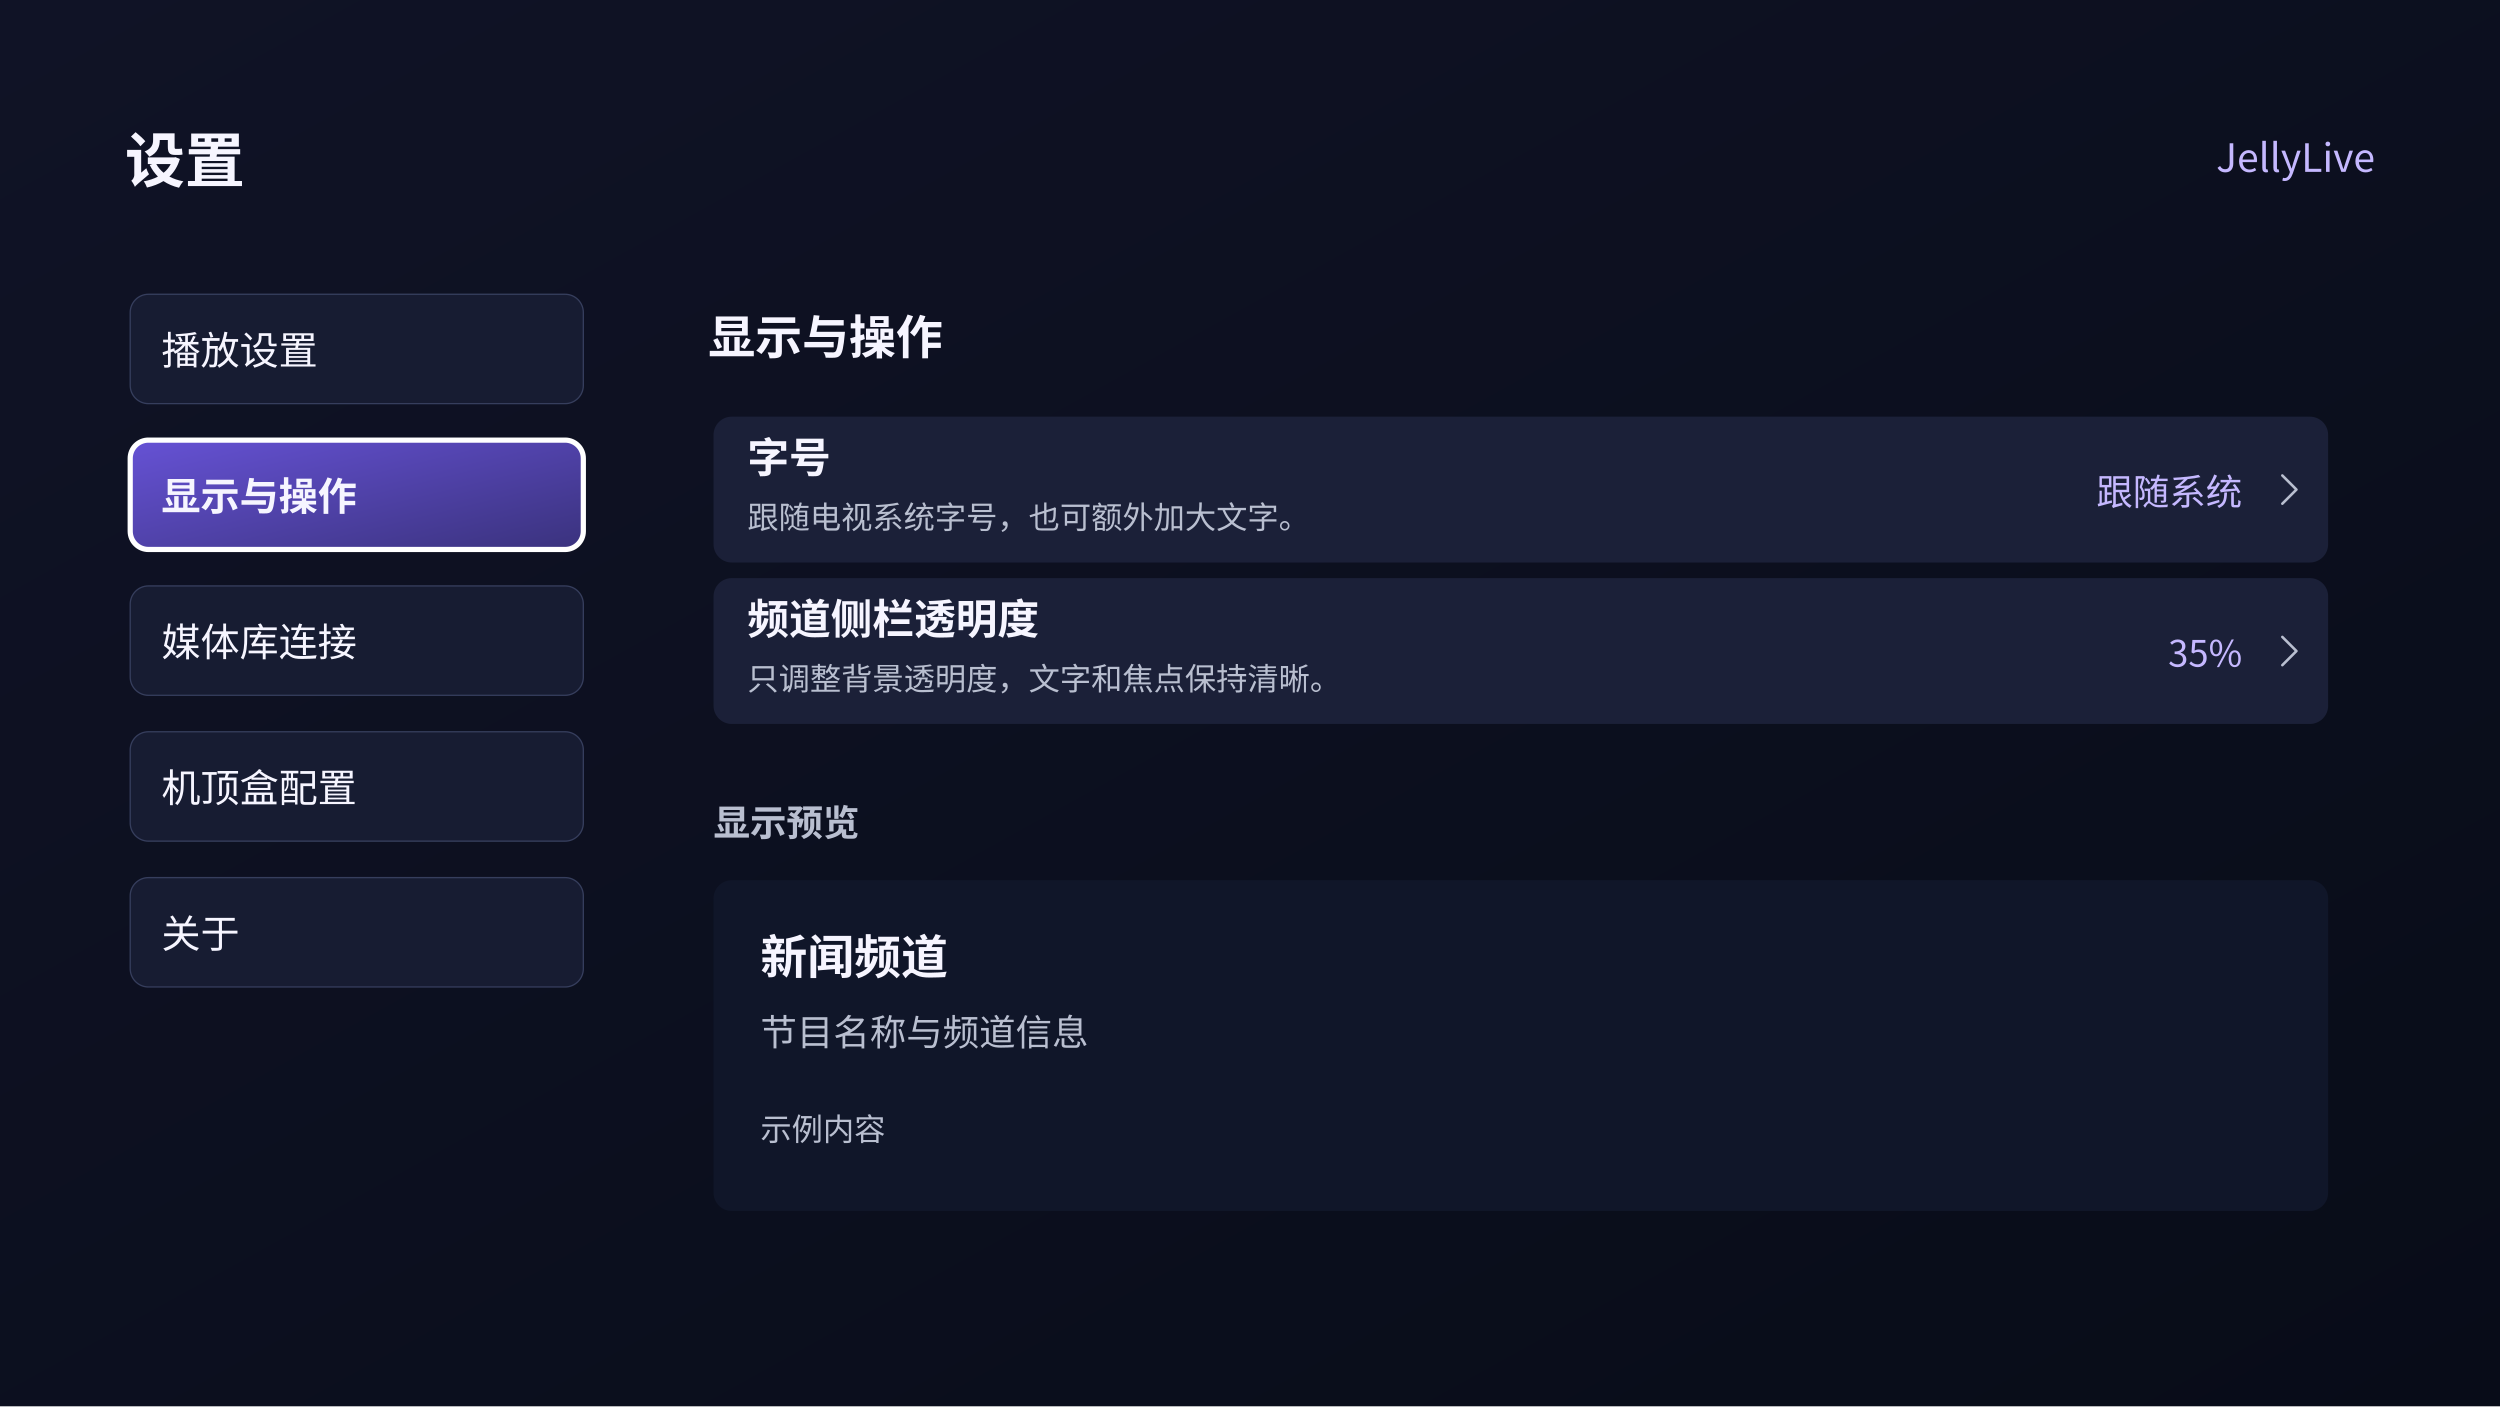
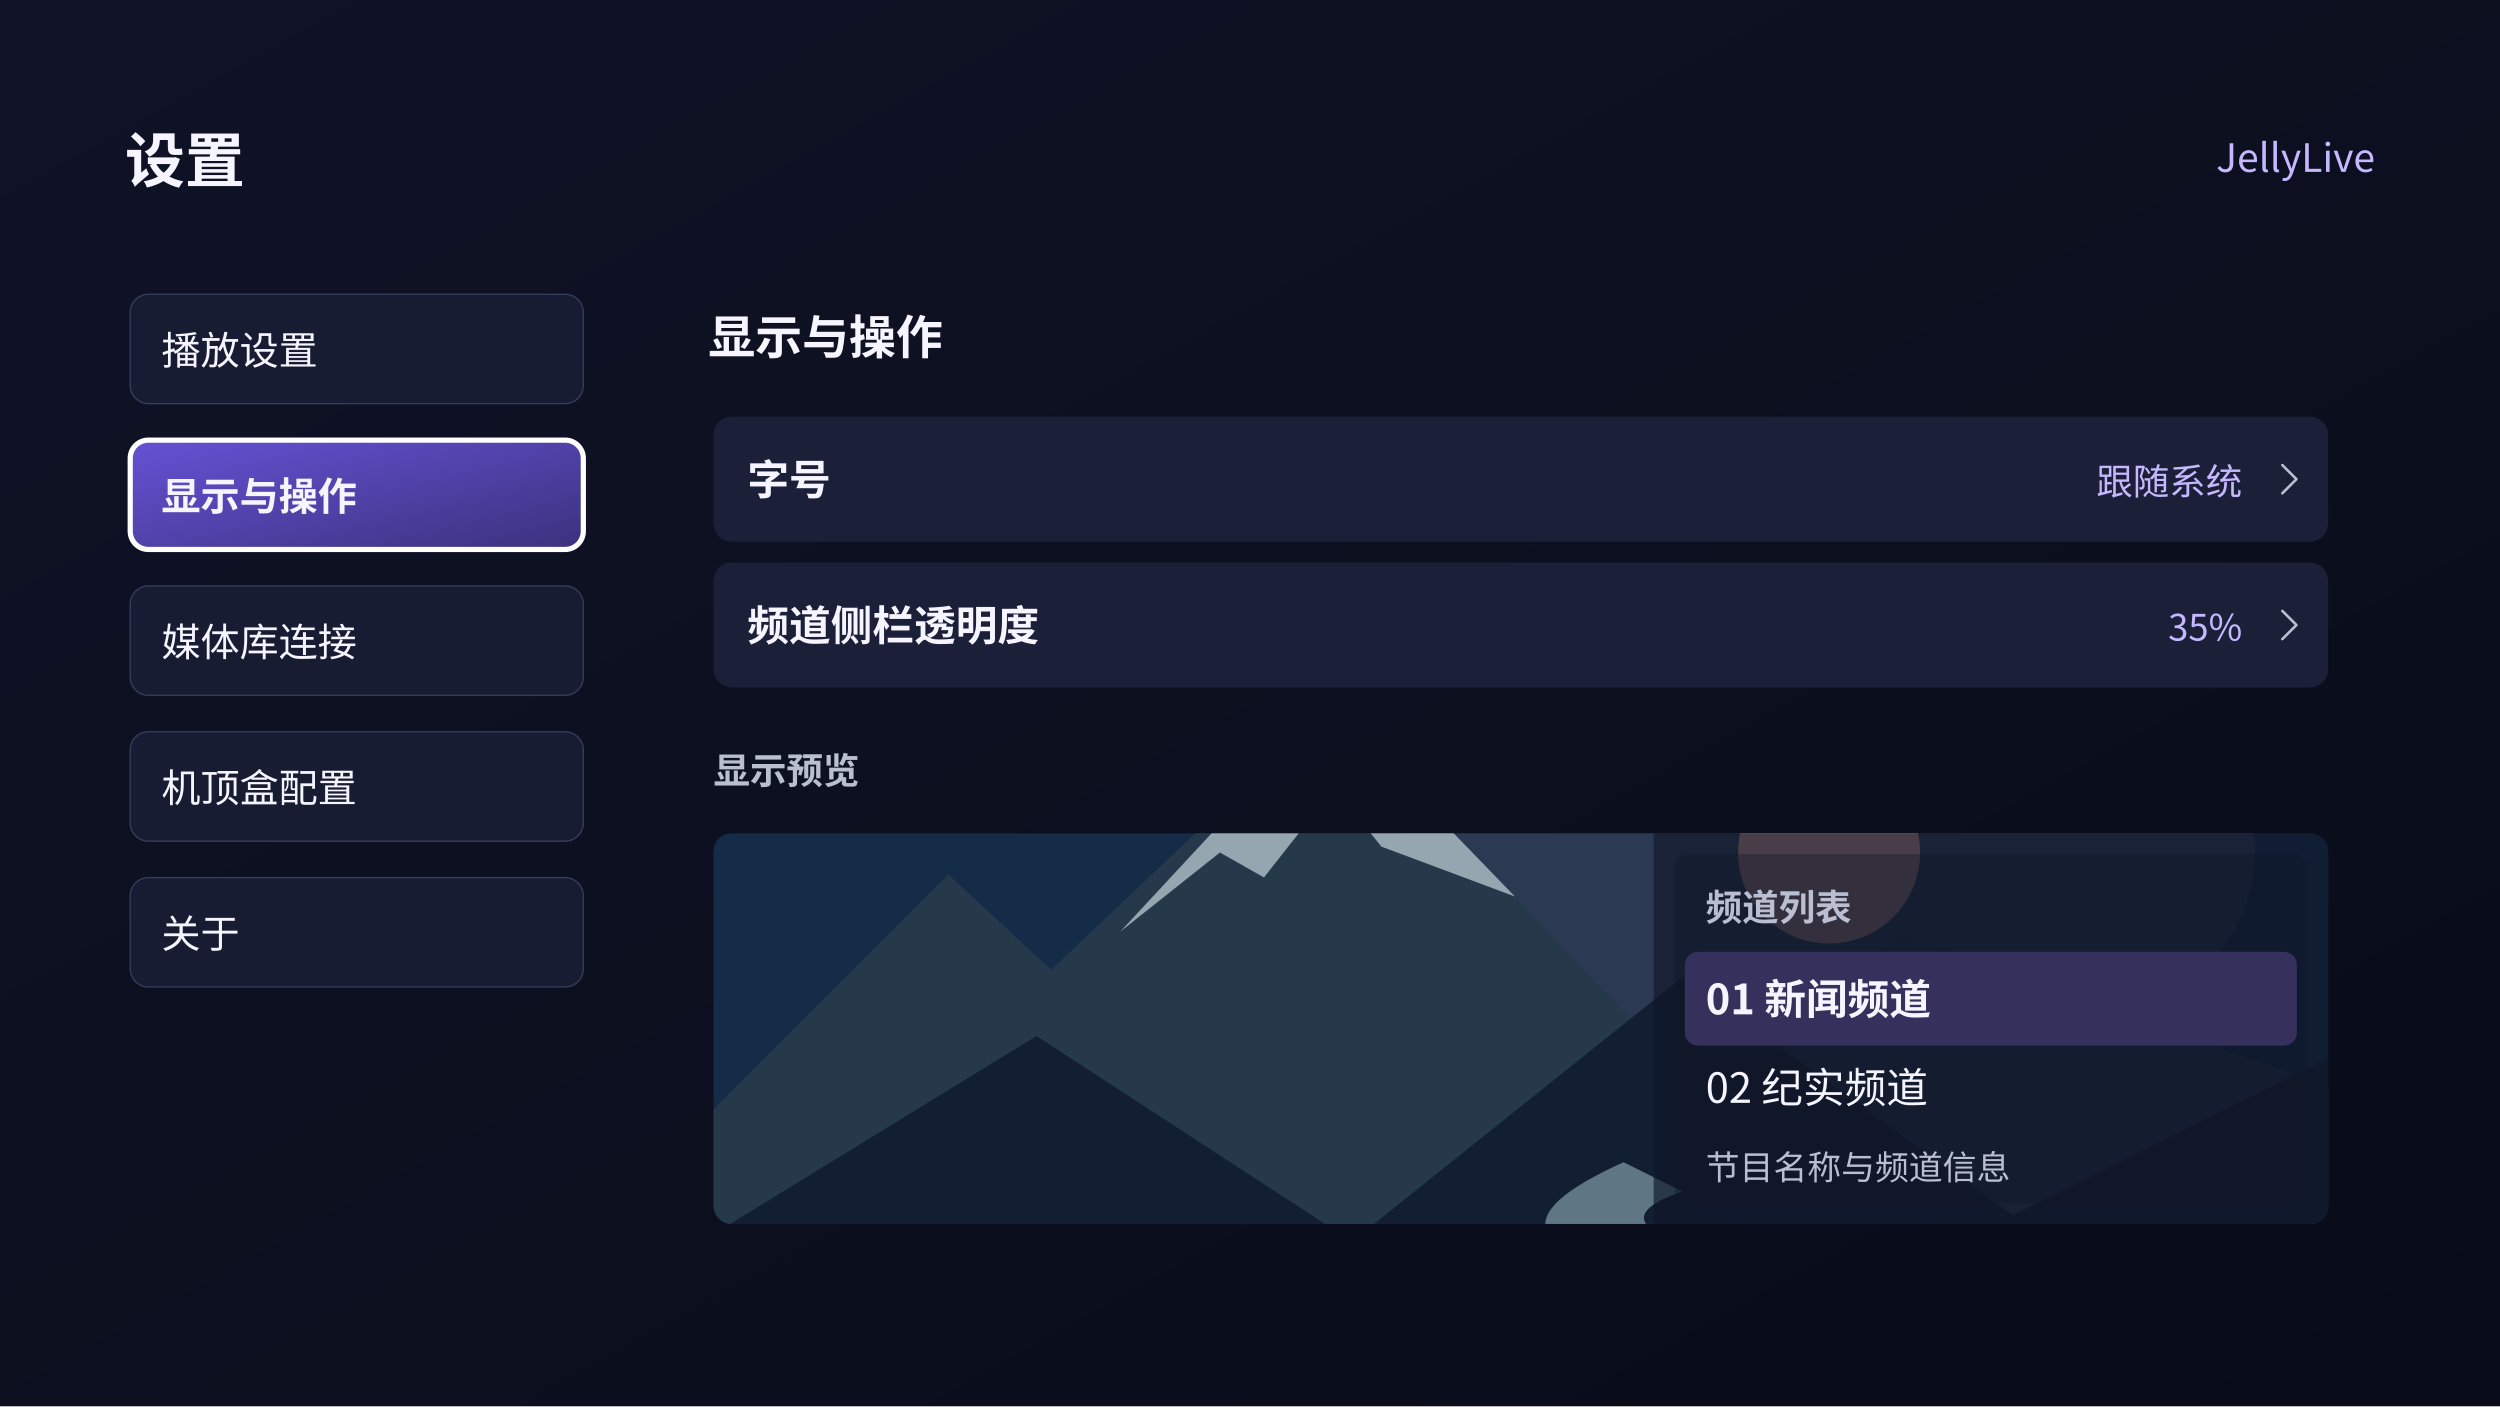
<svg xmlns="http://www.w3.org/2000/svg" width="1920" height="1080" viewBox="0 0 1920 1080" role="img" aria-labelledby="title desc">
  <defs>
    <linearGradient id="bg" x2="1" y2="1">
      <stop stop-color="#101326" />
      <stop offset="1" stop-color="#080c18" />
    </linearGradient>
    <linearGradient id="purple" x2="1" y2="1">
      <stop stop-color="#6652d5" />
      <stop offset="1" stop-color="#3a327d" />
    </linearGradient>
  </defs>
  <g font-family="Noto Sans CJK SC, Microsoft YaHei, sans-serif">
    <rect width="1920" height="1080" fill="url(#bg)" />
    <text x="96" y="140" fill="#f6f5ff" font-size="46" font-weight="650">设置</text>
    <text x="1824" y="132" fill="#c5b8ff" font-size="30" font-weight="500" text-anchor="end">JellyLive</text>
    <rect x="100" y="226" width="348" height="84" rx="14" fill="#171c32" stroke="#363e5d" stroke-width="1" />
    <text x="124" y="280" fill="#f6f5ff" font-size="30" font-weight="500">播放设置</text>
    <rect x="100" y="338" width="348" height="84" rx="14" fill="url(#purple)" stroke="#fff" stroke-width="4" />
    <text x="124" y="392" fill="#f6f5ff" font-size="30" font-weight="650">显示与操作</text>
    <rect x="100" y="450" width="348" height="84" rx="14" fill="#171c32" stroke="#363e5d" stroke-width="1" />
    <text x="124" y="504" fill="#f6f5ff" font-size="30" font-weight="500">媒体库连接</text>
    <rect x="100" y="562" width="348" height="84" rx="14" fill="#171c32" stroke="#363e5d" stroke-width="1" />
    <text x="124" y="616" fill="#f6f5ff" font-size="30" font-weight="500">机顶盒配置</text>
    <rect x="100" y="674" width="348" height="84" rx="14" fill="#171c32" stroke="#363e5d" stroke-width="1" />
    <text x="124" y="728" fill="#f6f5ff" font-size="30" font-weight="500">关于</text>
    <text x="544" y="272" fill="#f6f5ff" font-size="36" font-weight="650">显示与操作</text>
-     <g data-role="settings-row" data-title="字号" data-kind="choice">
-       <rect x="548" y="320" width="1240" height="112" rx="14" fill="#1b2038" stroke="none" stroke-width="0" />
-       <text x="574" y="363" fill="#f6f5ff" font-size="32" font-weight="600">字号</text>
-       <text x="574" y="406" fill="#b9bfd0" font-size="24" font-weight="400">跟随电视系统字号，也可额外加大文字。</text>
-       <text x="1722" y="388.0" fill="#c5b8ff" font-size="28" font-weight="400" text-anchor="end">跟随系统</text>
-       <g transform="translate(1742 361.0) scale(0.8333333)">
+     <g data-role="settings-row" data-title="字号" data-kind="choice" data-disabled="false">
+       <rect x="548" y="320" width="1240" height="96" rx="14" fill="#1b2038" stroke="none" stroke-width="0" />
+       <text x="574" y="380.0" fill="#f6f5ff" font-size="32" font-weight="600">字号</text>
+       <text x="1722" y="380.0" fill="#c5b8ff" font-size="28" font-weight="400" text-anchor="end">跟随系统</text>
+       <g transform="translate(1742 353.0) scale(0.8333333)">
        <path d="M13 5 L26 18 L13 31" fill="none" stroke="#b9bfd0" stroke-width="2.4" stroke-linecap="round" stroke-linejoin="round" />
      </g>
    </g>
-     <g data-role="settings-row" data-title="频道侧栏透明度" data-kind="choice">
-       <rect x="548" y="444" width="1240" height="112" rx="14" fill="#1b2038" stroke="none" stroke-width="0" />
-       <text x="574" y="487" fill="#f6f5ff" font-size="32" font-weight="600">频道侧栏透明度</text>
-       <text x="574" y="530" fill="#b9bfd0" font-size="24" font-weight="400">只调整背景透明度，文字和焦点保持清晰。</text>
-       <text x="1722" y="512.0" fill="#c5b8ff" font-size="28" font-weight="400" text-anchor="end">35%</text>
-       <g transform="translate(1742 485.0) scale(0.8333333)">
+     <g data-role="settings-row" data-title="频道侧栏透明度" data-kind="choice" data-disabled="false">
+       <rect x="548" y="432" width="1240" height="96" rx="14" fill="#1b2038" stroke="none" stroke-width="0" />
+       <text x="574" y="492.0" fill="#f6f5ff" font-size="32" font-weight="600">频道侧栏透明度</text>
+       <text x="1722" y="492.0" fill="#c5b8ff" font-size="28" font-weight="400" text-anchor="end">35%</text>
+       <g transform="translate(1742 465.0) scale(0.8333333)">
        <path d="M13 5 L26 18 L13 31" fill="none" stroke="#b9bfd0" stroke-width="2.4" stroke-linecap="round" stroke-linejoin="round" />
      </g>
    </g>
-     <text x="548" y="642" fill="#b9bfd0" font-size="28" font-weight="600">显示预览</text>
-     <rect x="548" y="676" width="1240" height="254" rx="14" fill="#101629" stroke="none" stroke-width="1" />
-     <text x="584" y="748" fill="#f6f5ff" font-size="36" font-weight="600">新闻频道</text>
-     <text x="584" y="803" fill="#b9bfd0" font-size="28" font-weight="400">节目名称与频道信息</text>
-     <text x="584" y="876" fill="#b9bfd0" font-size="24" font-weight="400">示例内容</text>
+     <text x="548" y="602" fill="#b9bfd0" font-size="28" font-weight="600">显示预览</text>
+     <defs>
+       <clipPath id="settings-preview">
+         <rect x="548" y="640" width="1240" height="300" rx="14" />
+       </clipPath>
+     </defs>
+     <g clip-path="url(#settings-preview)">
+       <svg x="548" y="640" width="1240" height="300" viewBox="0 0 1100 620" preserveAspectRatio="xMidYMid slice">
+         <rect width="1100" height="620" fill="#152c49" />
+         <ellipse cx="760" cy="190" rx="290" ry="170" fill="#b18684" opacity=".15" />
+         <circle cx="760" cy="190" r="62" fill="#b18684" />
+         <path d="M0 365 L160 205 L230 270 L420 90 L680 360 L810 245 L1100 350 V620 H0Z" fill="#25394b" />
+         <path d="M277 244 L420 90 L546 220 L455 186 L423 146 L375 207 L345 190Z" fill="#c4d4dd" opacity=".7" />
+         <path d="M0 450 L220 315 L435 455 L660 275 L885 437 L1100 330 V620 H0Z" fill="#121f32" />
+         <path d="M620 401 Q500 455 650 480 Q820 530 500 620 H850 Q970 530 745 477 Q580 448 660 421Z" fill="#93b3bb" opacity=".6" />
+         <path d="M0 570 L180 460 L400 620 H0Z M850 620 L1000 470 L1100 520 V620Z" fill="#091624" />
+         <path d="M125 142 l12 -5 l11 5 M160 125 l9 -4 l9 4" fill="none" stroke="#dae1e7" stroke-width="2" opacity=".6" />
+       </svg>
+       <rect x="1270" y="640" width="518" height="300" rx="0" fill="#101629" fill-opacity="0.65" stroke="none" stroke-width="1" />
+       <rect x="1286" y="656" width="486" height="268" rx="10" fill="#101629" fill-opacity="0.34" stroke="none" stroke-width="1" />
+       <text x="1310" y="707" fill="#b9bfd0" font-size="28" font-weight="600">频道列表</text>
+       <rect x="1294" y="731" width="470" height="72" rx="10" fill="#36305c" stroke="none" stroke-width="1" />
+       <text x="1310" y="779" fill="#f6f5ff" font-size="32" font-weight="600">01  新闻频道</text>
+       <text x="1310" y="847" fill="#f6f5ff" font-size="32" font-weight="400">02  纪实频道</text>
+       <text x="1310" y="906" fill="#b9bfd0" font-size="26" font-weight="400">节目名称与频道信息</text>
+     </g>
  </g>
</svg>
